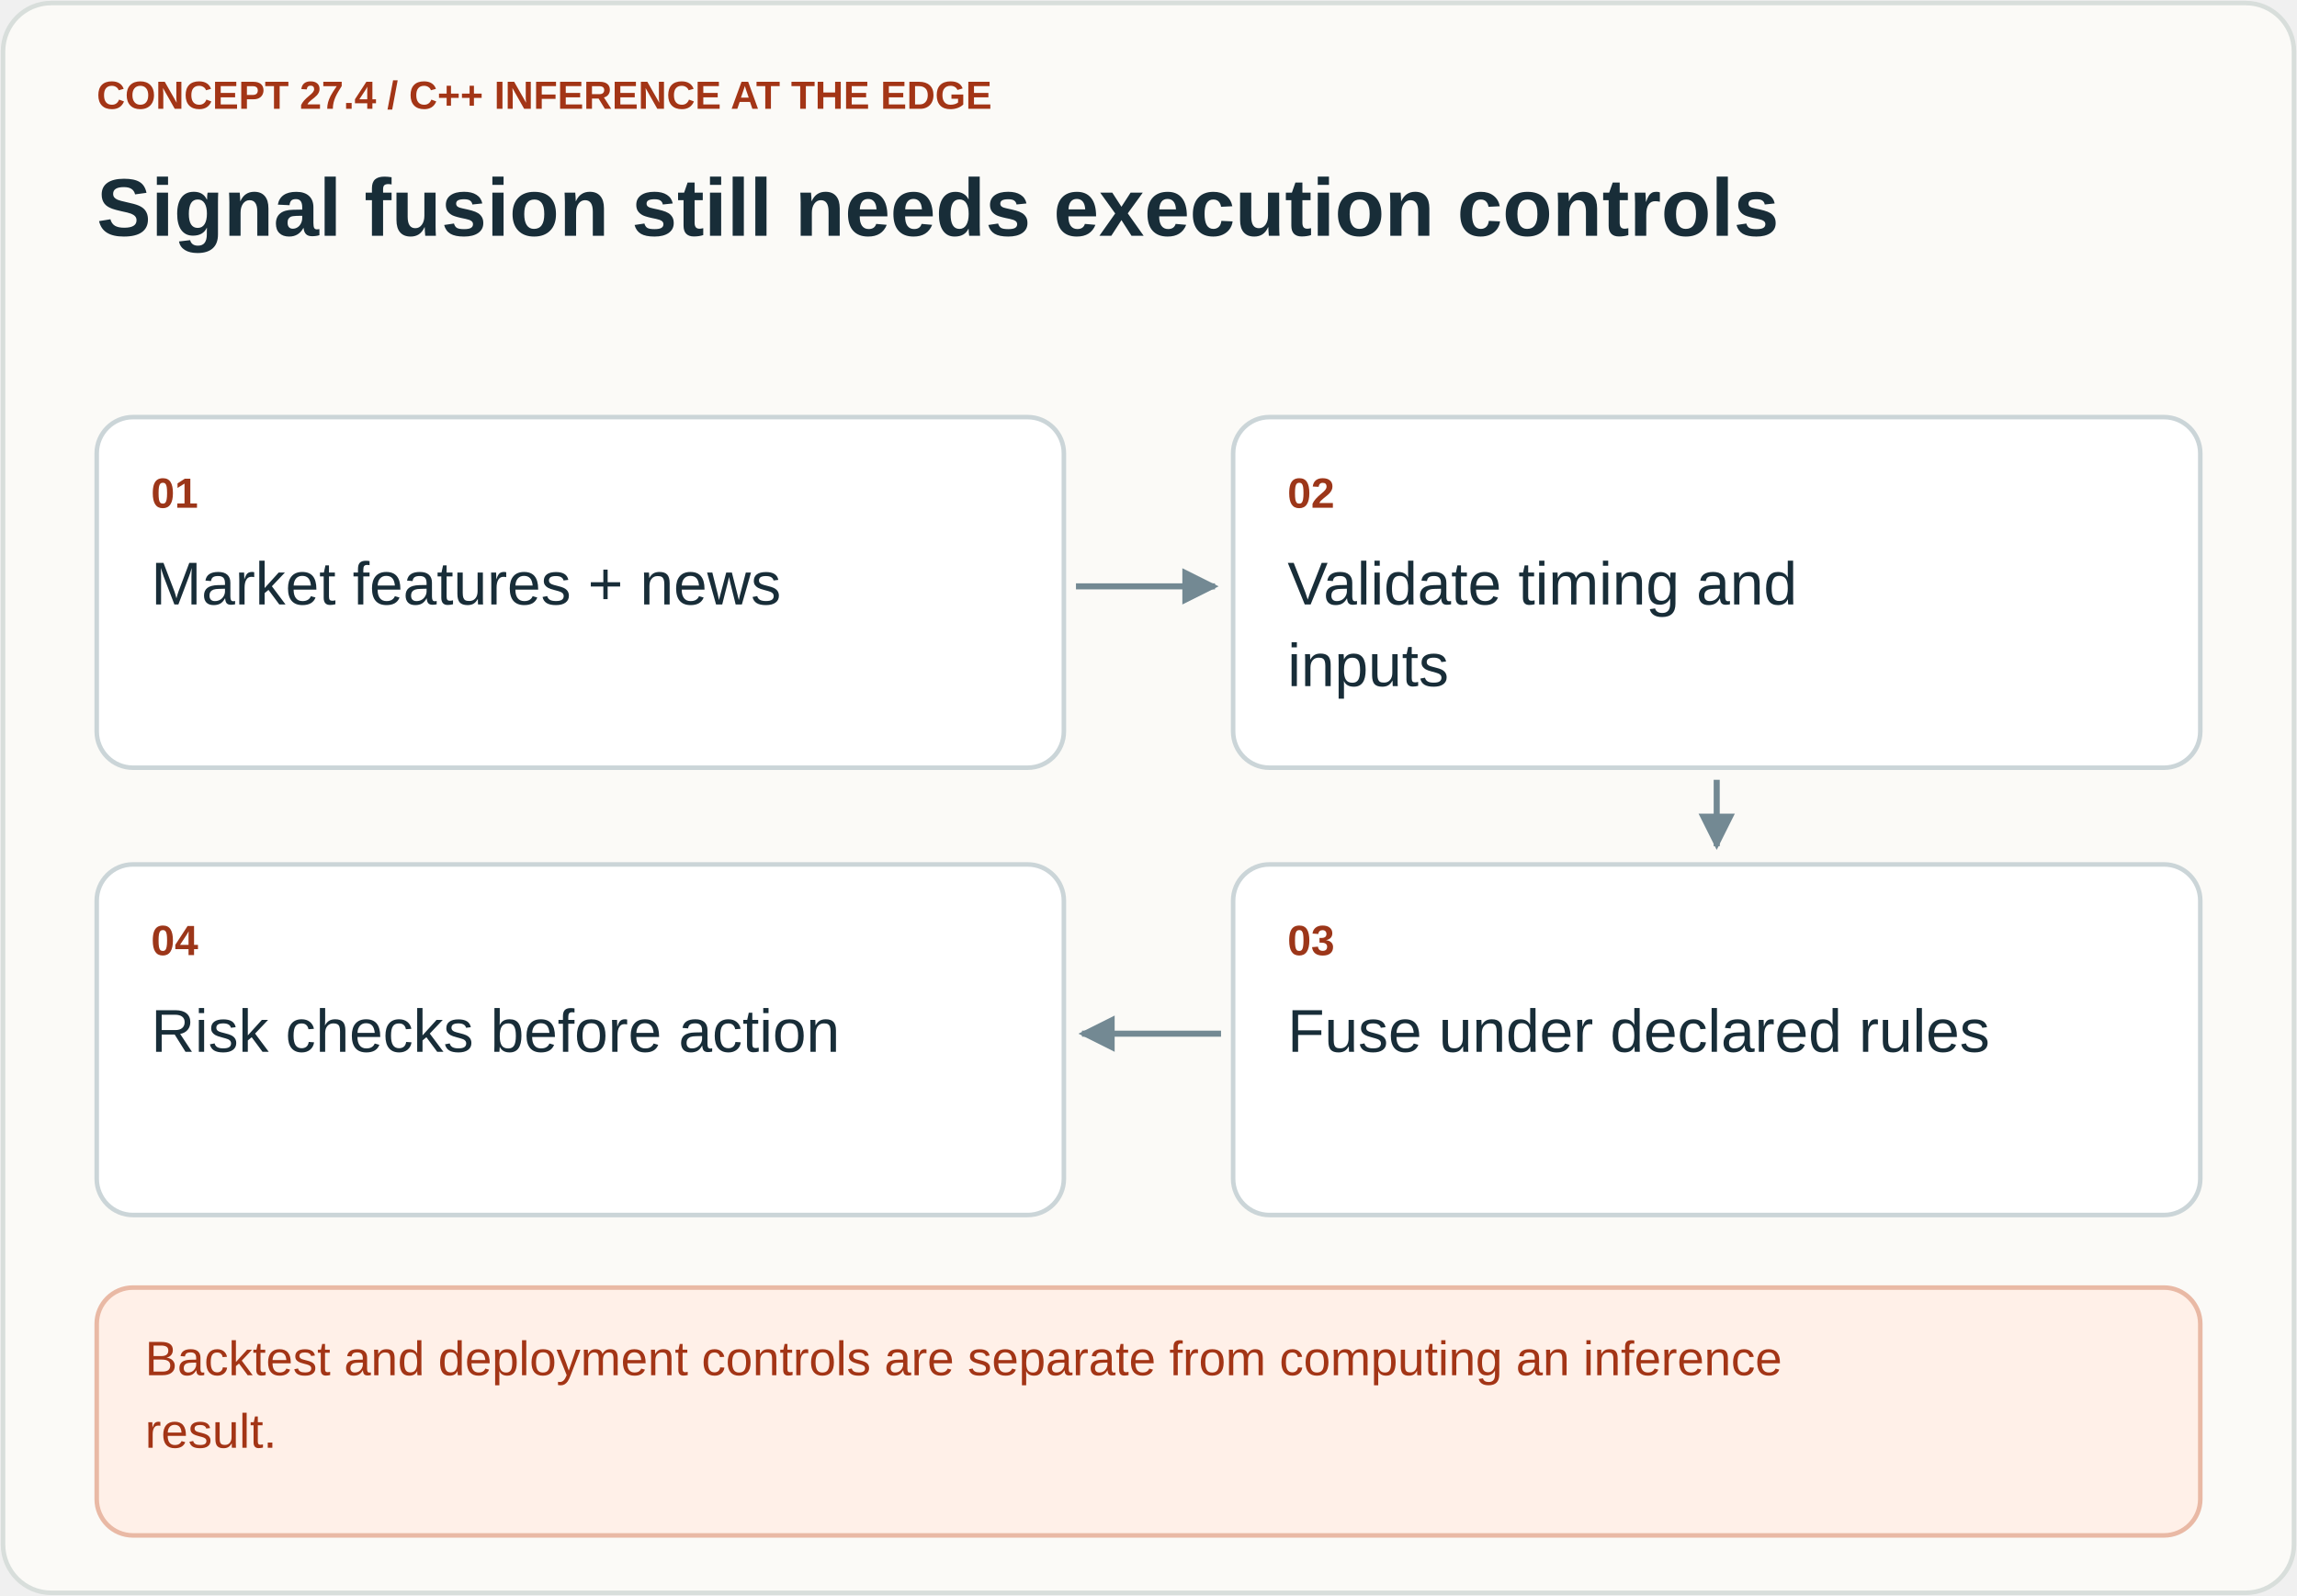
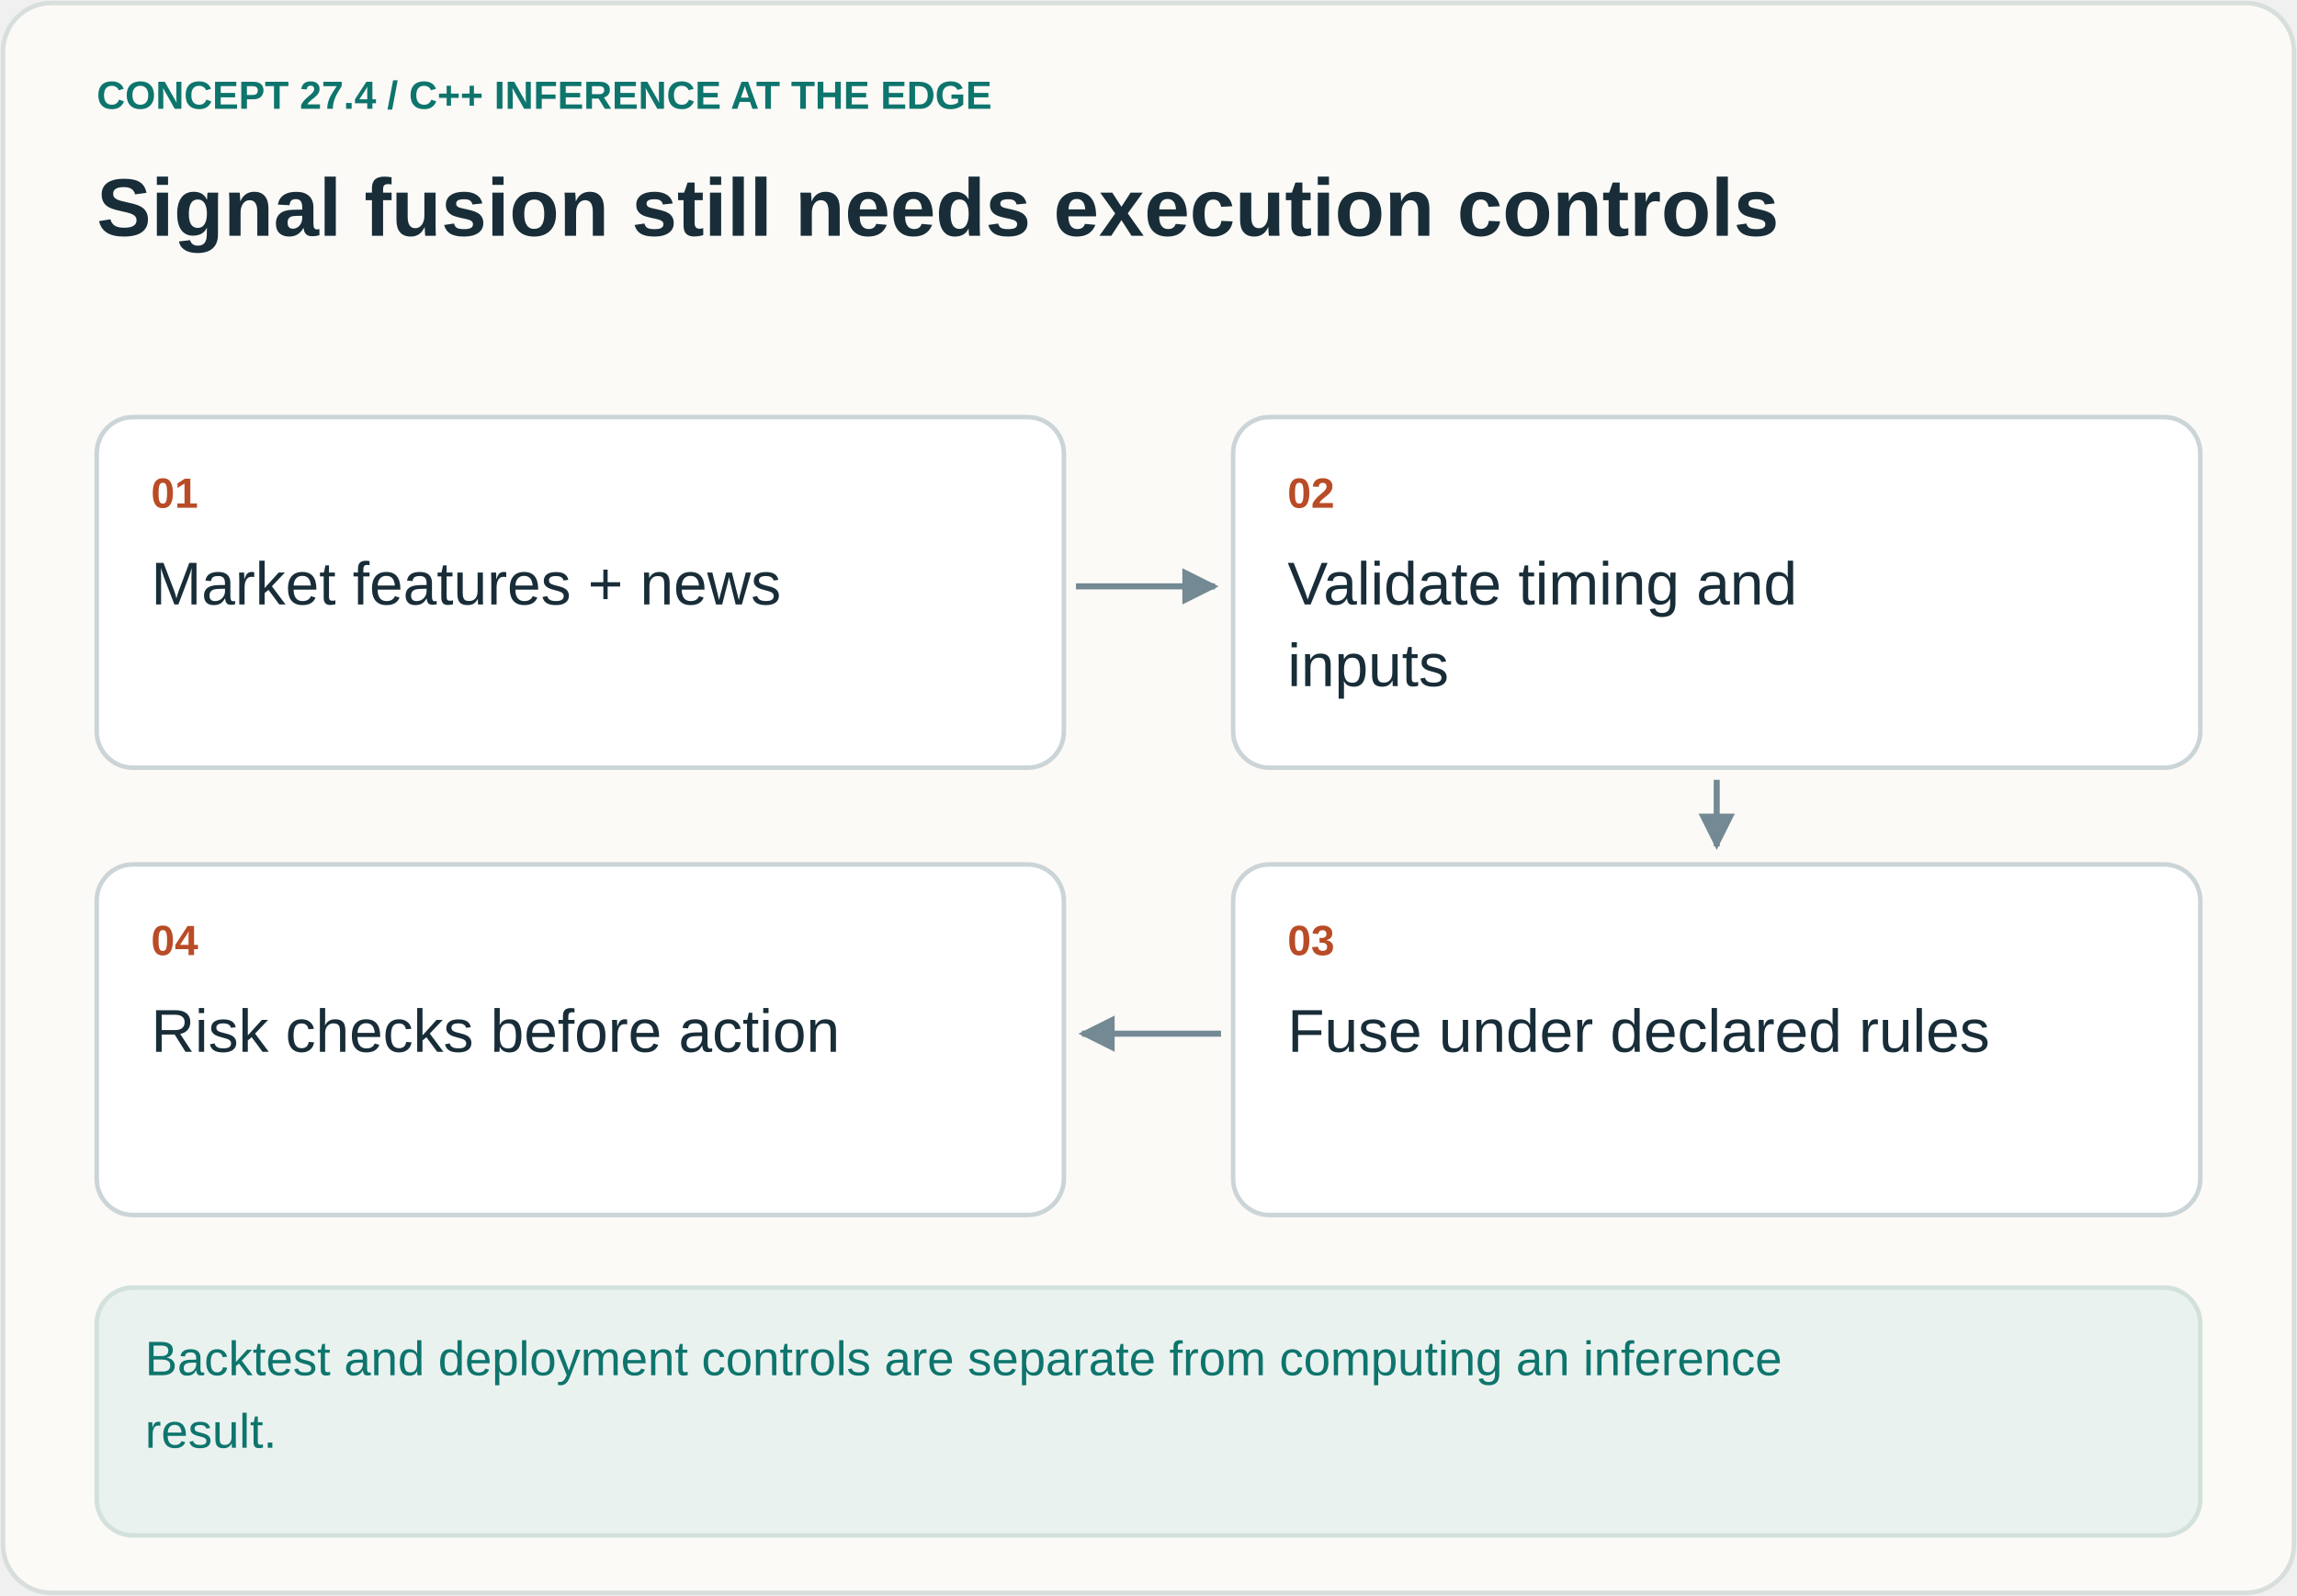
<svg xmlns="http://www.w3.org/2000/svg" width="760" height="528" viewBox="0 0 760 528" role="img" aria-labelledby="title desc">
  <defs>
    <marker id="arrow" viewBox="0 0 10 10" refX="9" refY="5" markerWidth="6" markerHeight="6" orient="auto-start-reverse">
      <path d="M0 0 L10 5 L0 10 Z" fill="#738993" />
    </marker>
  </defs>
  <g font-family="Arial, Helvetica, sans-serif">
    <rect x="1" y="1" width="758" height="526" rx="16" fill="#fbfaf7" stroke="#d8dedb" stroke-width="1.5" />
-     <text x="32" y="36" font-size="13" fill="#a33516" font-weight="700" text-anchor="start">CONCEPT 27.4  /  C++ INFERENCE AT THE EDGE</text>
+     <text x="32" y="36" font-size="13" fill="#0e756d" font-weight="700" text-anchor="start">CONCEPT 27.4  /  C++ INFERENCE AT THE EDGE</text>
    <text x="32" y="78" font-size="27" fill="#182d38" font-weight="600" text-anchor="start">Signal fusion still needs execution controls</text>
    <rect x="32" y="138" width="320" height="116" rx="12" fill="#fff" stroke="#cbd5d8" stroke-width="1.5" />
-     <text x="50" y="168" font-size="14" fill="#9c3619" font-weight="700" text-anchor="start">01</text>
+     <text x="50" y="168" font-size="14" fill="#b94c27" font-weight="700" text-anchor="start">01</text>
    <text x="50" y="200" font-size="20" fill="#182d38" font-weight="500" text-anchor="start">Market features + news</text>
    <rect x="408" y="138" width="320" height="116" rx="12" fill="#fff" stroke="#cbd5d8" stroke-width="1.5" />
-     <text x="426" y="168" font-size="14" fill="#9c3619" font-weight="700" text-anchor="start">02</text>
+     <text x="426" y="168" font-size="14" fill="#b94c27" font-weight="700" text-anchor="start">02</text>
    <text x="426" y="200" font-size="20" fill="#182d38" font-weight="500" text-anchor="start">Validate timing and</text>
    <text x="426" y="227" font-size="20" fill="#182d38" font-weight="500" text-anchor="start">inputs</text>
    <rect x="408" y="286" width="320" height="116" rx="12" fill="#fff" stroke="#cbd5d8" stroke-width="1.5" />
-     <text x="426" y="316" font-size="14" fill="#9c3619" font-weight="700" text-anchor="start">03</text>
+     <text x="426" y="316" font-size="14" fill="#b94c27" font-weight="700" text-anchor="start">03</text>
    <text x="426" y="348" font-size="20" fill="#182d38" font-weight="500" text-anchor="start">Fuse under declared rules</text>
    <rect x="32" y="286" width="320" height="116" rx="12" fill="#fff" stroke="#cbd5d8" stroke-width="1.5" />
-     <text x="50" y="316" font-size="14" fill="#9c3619" font-weight="700" text-anchor="start">04</text>
+     <text x="50" y="316" font-size="14" fill="#b94c27" font-weight="700" text-anchor="start">04</text>
    <text x="50" y="348" font-size="20" fill="#182d38" font-weight="500" text-anchor="start">Risk checks before action</text>
    <path d="M356 194 L402 194" fill="none" stroke="#738993" stroke-width="2" marker-end="url(#arrow)" />
    <path d="M568 258 L568 280" fill="none" stroke="#738993" stroke-width="2" marker-end="url(#arrow)" />
    <path d="M404 342 L358 342" fill="none" stroke="#738993" stroke-width="2" marker-end="url(#arrow)" />
-     <rect x="32" y="426" width="696" height="82" rx="12" fill="#fff0e8" stroke="#e9b9a5" stroke-width="1.5" />
-     <text x="48" y="455" font-size="16" fill="#a33516" font-weight="400" text-anchor="start">Backtest and deployment controls are separate from computing an inference</text>
-     <text x="48" y="479" font-size="16" fill="#a33516" font-weight="400" text-anchor="start">result.</text>
+     <rect x="32" y="426" width="696" height="82" rx="12" fill="#eaf2ef" stroke="#d2e1db" stroke-width="1.5" />
+     <text x="48" y="455" font-size="16" fill="#0e756d" font-weight="400" text-anchor="start">Backtest and deployment controls are separate from computing an inference</text>
+     <text x="48" y="479" font-size="16" fill="#0e756d" font-weight="400" text-anchor="start">result.</text>
  </g>
</svg>
